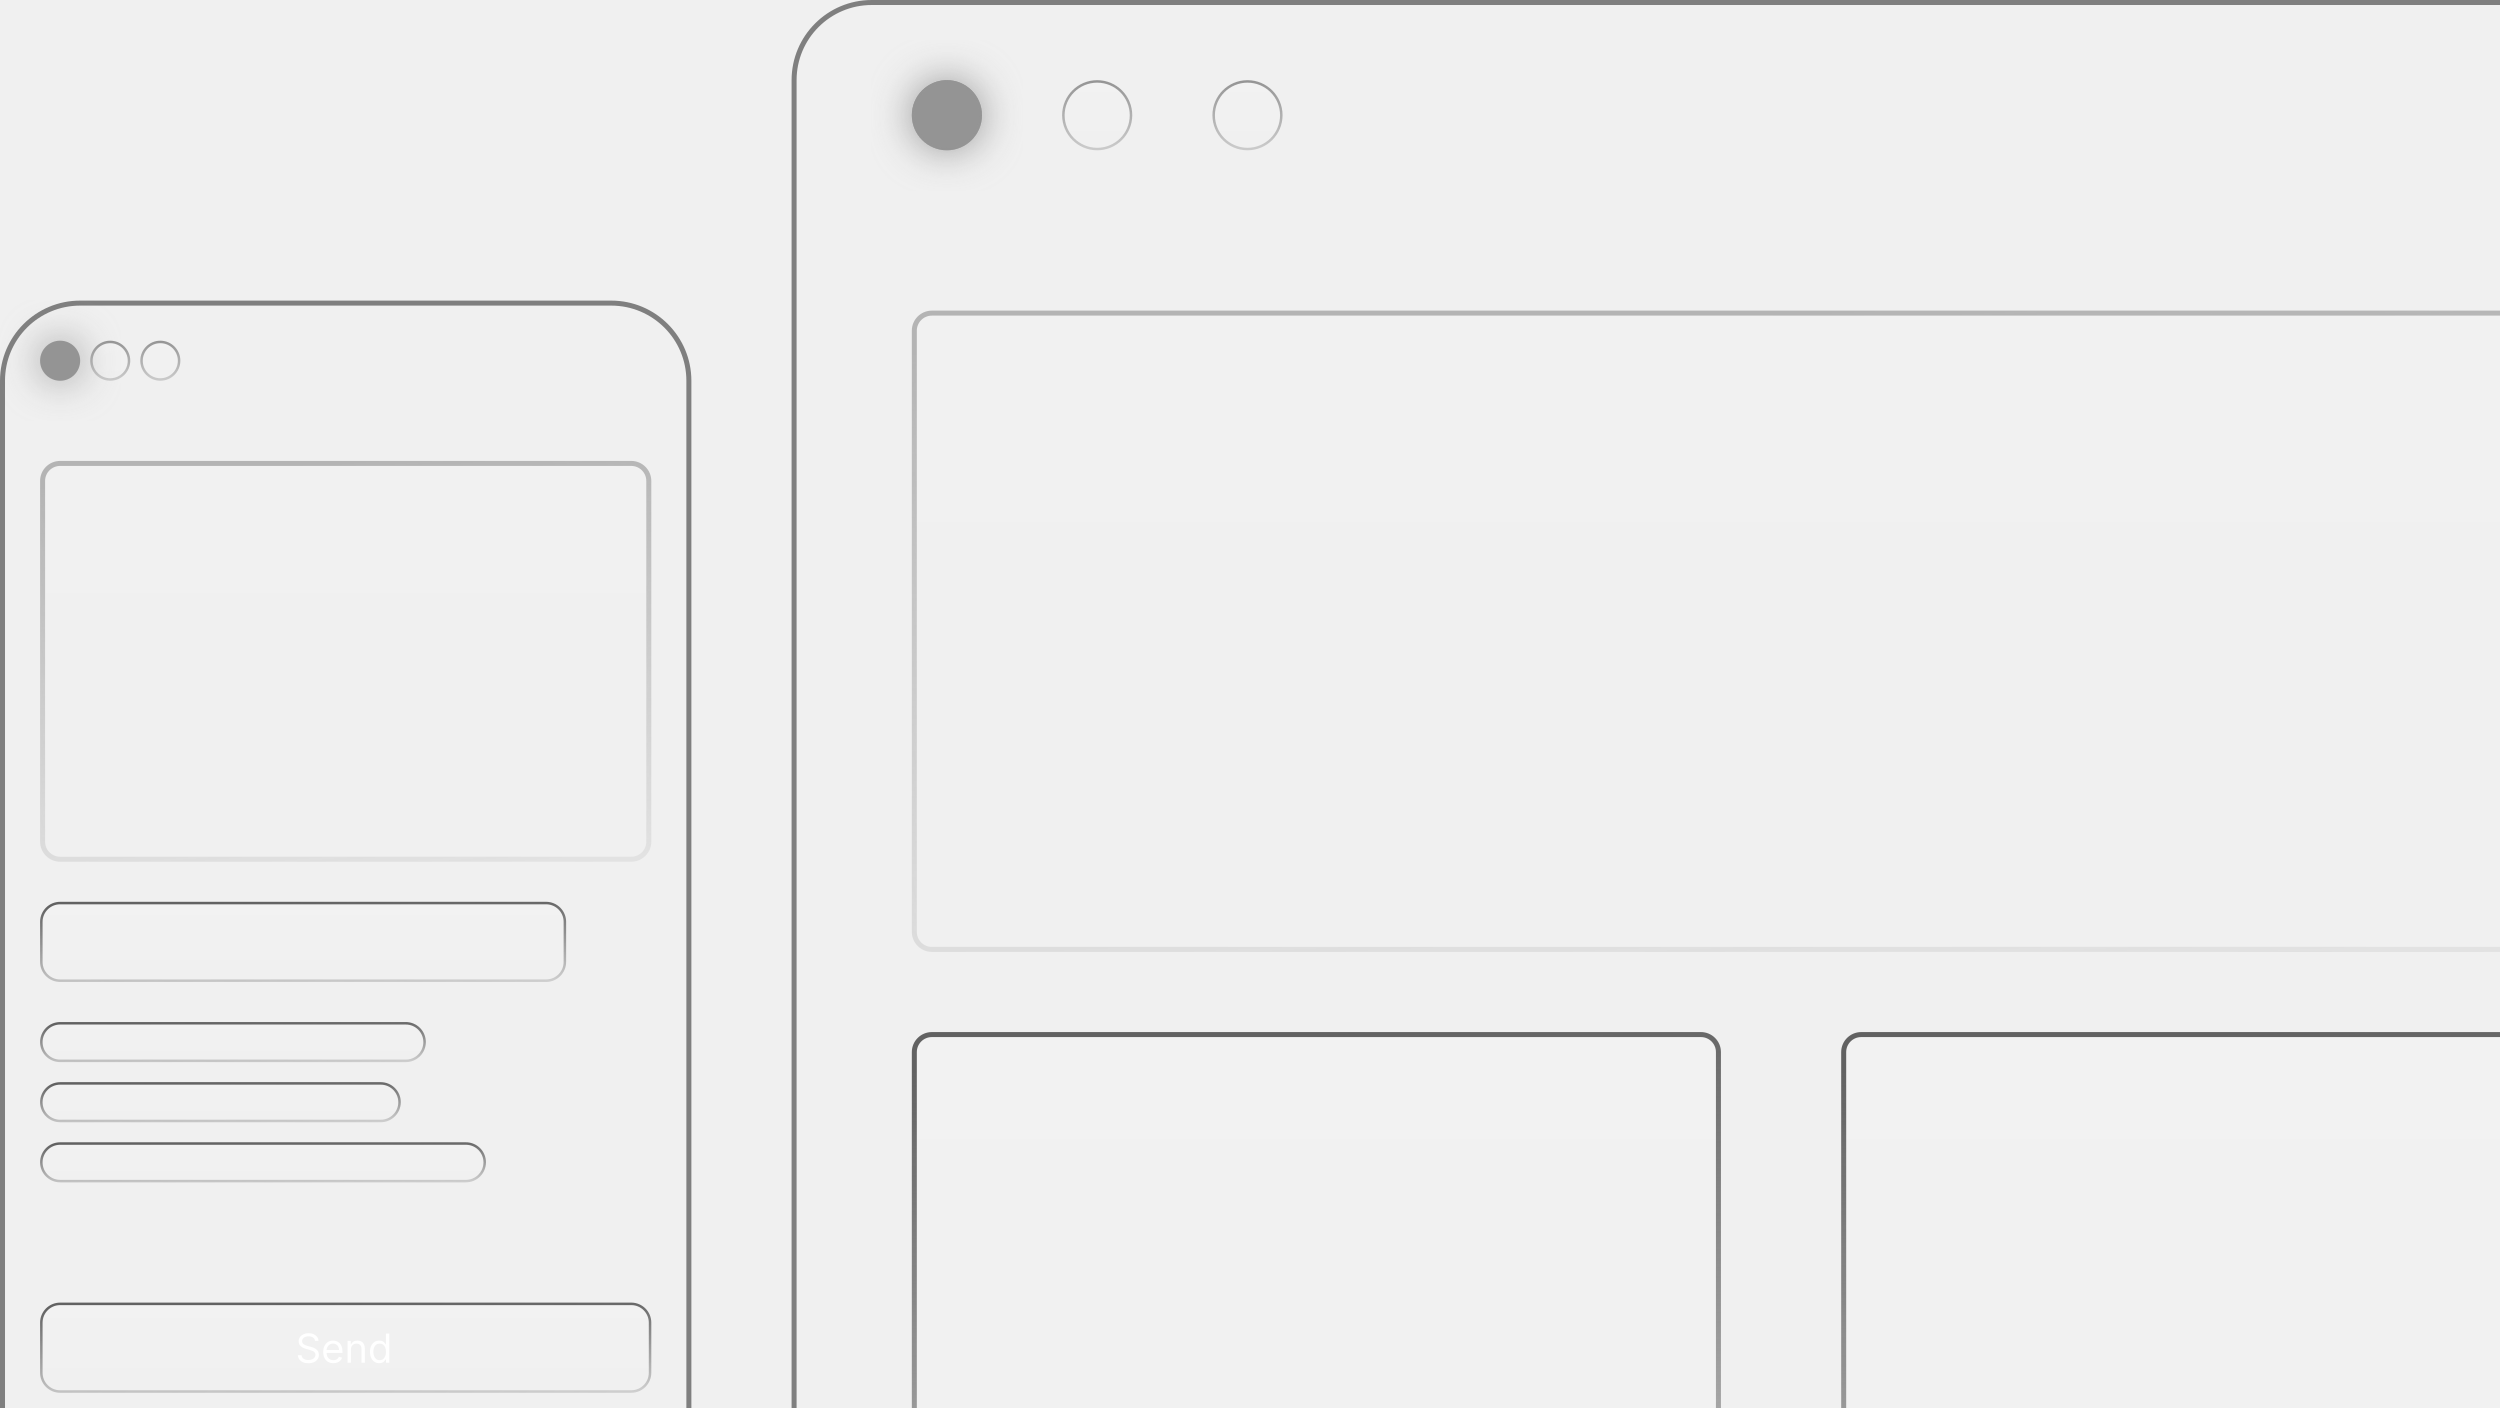
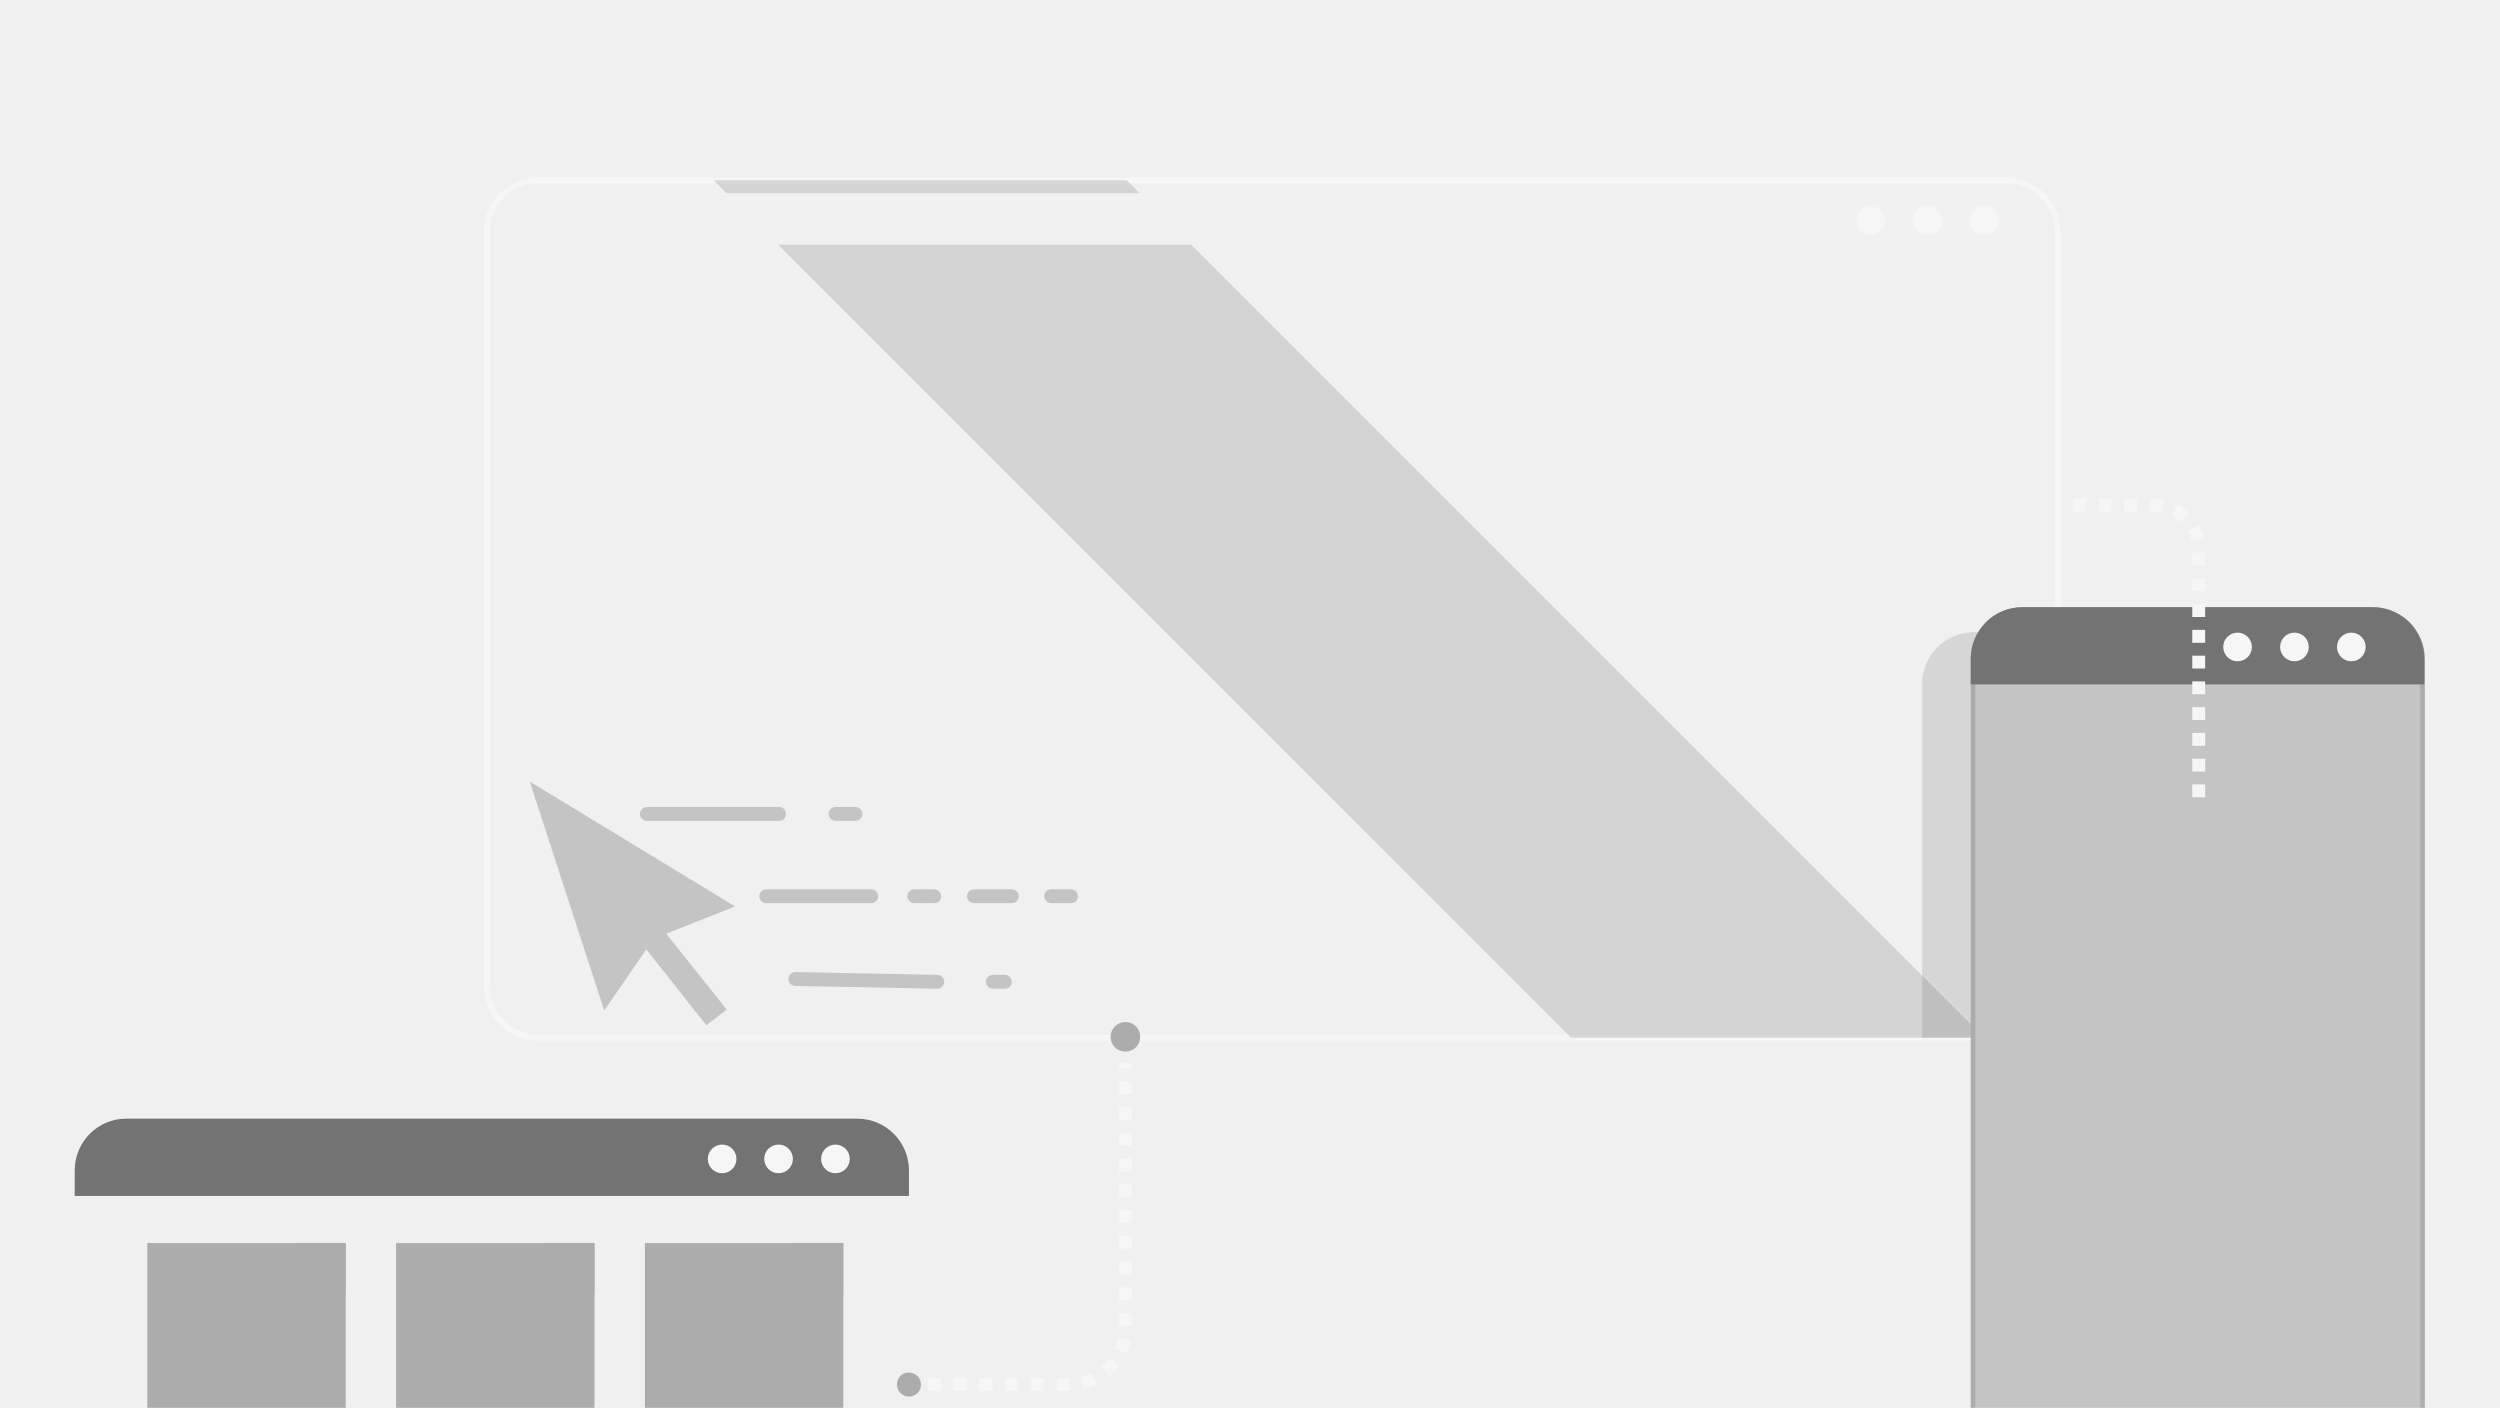
<svg xmlns="http://www.w3.org/2000/svg" width="499" height="281" viewBox="0 0 499 281" fill="none">
-   <rect x="0.5" y="60.5" width="137" height="273" rx="15.5" stroke="#7F7F7F" />
-   <g filter="url(#filter0_f_256_2691)">
-     <circle cx="12" cy="72" r="4" fill="#949494" />
-   </g>
-   <g filter="url(#filter1_b_256_2691)">
-     <circle cx="12" cy="72" r="4" fill="#949494" />
-   </g>
-   <g filter="url(#filter2_b_256_2691)">
-     <circle cx="22" cy="72" r="4" fill="url(#paint0_linear_256_2691)" fill-opacity="0.12" />
-     <circle cx="22" cy="72" r="3.75" stroke="url(#paint1_linear_256_2691)" stroke-width="0.5" />
-   </g>
-   <g filter="url(#filter3_b_256_2691)">
-     <circle cx="32" cy="72" r="4" fill="url(#paint2_linear_256_2691)" fill-opacity="0.12" />
-     <circle cx="32" cy="72" r="3.75" stroke="url(#paint3_linear_256_2691)" stroke-width="0.5" />
-   </g>
-   <rect opacity="0.42" x="8.5" y="92.5" width="121" height="79" rx="3.5" fill="url(#paint4_linear_256_2691)" fill-opacity="0.12" stroke="url(#paint5_linear_256_2691)" />
-   <rect x="8.25" y="180.25" width="104.5" height="15.5" rx="3.75" fill="url(#paint6_linear_256_2691)" fill-opacity="0.12" stroke="url(#paint7_linear_256_2691)" stroke-width="0.5" />
-   <rect x="8.25" y="204.25" width="76.5" height="7.5" rx="3.75" fill="url(#paint8_linear_256_2691)" fill-opacity="0.12" stroke="url(#paint9_linear_256_2691)" stroke-width="0.5" />
-   <rect x="8.25" y="216.25" width="71.5" height="7.5" rx="3.75" fill="url(#paint10_linear_256_2691)" fill-opacity="0.12" stroke="url(#paint11_linear_256_2691)" stroke-width="0.5" />
-   <rect x="8.25" y="228.25" width="88.5" height="7.5" rx="3.75" fill="url(#paint12_linear_256_2691)" fill-opacity="0.12" stroke="url(#paint13_linear_256_2691)" stroke-width="0.5" />
-   <rect x="8.25" y="260.25" width="121.5" height="17.5" rx="3.75" fill="url(#paint14_linear_256_2691)" fill-opacity="0.12" />
-   <rect x="8.25" y="260.25" width="121.5" height="17.5" rx="3.75" stroke="url(#paint15_linear_256_2691)" stroke-width="0.5" />
-   <path d="M62.886 267.636C62.852 267.348 62.714 267.125 62.472 266.966C62.229 266.807 61.932 266.727 61.58 266.727C61.322 266.727 61.097 266.769 60.903 266.852C60.712 266.936 60.562 267.05 60.455 267.196C60.349 267.342 60.295 267.508 60.295 267.693C60.295 267.848 60.332 267.982 60.406 268.094C60.482 268.204 60.579 268.295 60.696 268.369C60.813 268.441 60.937 268.501 61.065 268.548C61.194 268.594 61.312 268.631 61.42 268.659L62.011 268.818C62.163 268.858 62.331 268.913 62.517 268.983C62.705 269.053 62.883 269.149 63.054 269.27C63.226 269.389 63.368 269.543 63.48 269.73C63.592 269.918 63.648 270.148 63.648 270.42C63.648 270.735 63.565 271.019 63.401 271.273C63.238 271.527 62.999 271.728 62.685 271.878C62.372 272.027 61.992 272.102 61.545 272.102C61.129 272.102 60.768 272.035 60.463 271.901C60.16 271.766 59.921 271.579 59.747 271.338C59.575 271.098 59.477 270.818 59.455 270.5H60.182C60.201 270.72 60.275 270.902 60.403 271.045C60.534 271.187 60.699 271.294 60.898 271.364C61.099 271.432 61.314 271.466 61.545 271.466C61.814 271.466 62.056 271.422 62.27 271.335C62.484 271.246 62.653 271.123 62.778 270.966C62.903 270.807 62.966 270.621 62.966 270.409C62.966 270.216 62.912 270.059 62.804 269.938C62.696 269.816 62.554 269.718 62.378 269.642C62.202 269.566 62.011 269.5 61.807 269.443L61.091 269.239C60.636 269.108 60.276 268.921 60.011 268.679C59.746 268.437 59.614 268.119 59.614 267.727C59.614 267.402 59.702 267.117 59.878 266.875C60.056 266.631 60.294 266.441 60.594 266.307C60.895 266.17 61.231 266.102 61.602 266.102C61.977 266.102 62.311 266.17 62.602 266.304C62.894 266.437 63.125 266.618 63.295 266.849C63.468 267.08 63.559 267.343 63.568 267.636H62.886ZM66.545 272.091C66.124 272.091 65.762 271.998 65.457 271.812C65.154 271.625 64.92 271.364 64.755 271.028C64.592 270.691 64.511 270.299 64.511 269.852C64.511 269.405 64.592 269.011 64.755 268.67C64.92 268.328 65.149 268.061 65.442 267.869C65.738 267.676 66.083 267.58 66.477 267.58C66.704 267.58 66.928 267.617 67.15 267.693C67.371 267.769 67.573 267.892 67.755 268.062C67.937 268.231 68.082 268.455 68.19 268.733C68.298 269.011 68.352 269.354 68.352 269.761V270.045H64.988V269.466H67.67C67.67 269.22 67.621 269 67.522 268.807C67.425 268.614 67.287 268.461 67.107 268.349C66.929 268.238 66.719 268.182 66.477 268.182C66.21 268.182 65.978 268.248 65.783 268.381C65.59 268.511 65.442 268.682 65.337 268.892C65.233 269.102 65.181 269.328 65.181 269.568V269.955C65.181 270.284 65.238 270.563 65.352 270.793C65.467 271.02 65.627 271.193 65.832 271.312C66.036 271.43 66.274 271.489 66.545 271.489C66.721 271.489 66.88 271.464 67.022 271.415C67.166 271.364 67.29 271.288 67.394 271.188C67.498 271.085 67.579 270.958 67.636 270.807L68.283 270.989C68.215 271.208 68.101 271.402 67.94 271.568C67.779 271.733 67.58 271.862 67.343 271.955C67.106 272.045 66.84 272.091 66.545 272.091ZM70.042 269.375V272H69.371V267.636H70.019V268.318H70.076C70.178 268.097 70.334 267.919 70.542 267.784C70.75 267.648 71.019 267.58 71.349 267.58C71.644 267.58 71.903 267.64 72.124 267.761C72.346 267.881 72.518 268.062 72.641 268.307C72.764 268.549 72.826 268.856 72.826 269.227V272H72.156V269.273C72.156 268.93 72.067 268.663 71.888 268.472C71.71 268.278 71.466 268.182 71.156 268.182C70.942 268.182 70.75 268.228 70.582 268.321C70.415 268.414 70.283 268.549 70.187 268.727C70.09 268.905 70.042 269.121 70.042 269.375ZM75.699 272.091C75.335 272.091 75.014 271.999 74.736 271.815C74.457 271.63 74.24 271.368 74.082 271.031C73.925 270.692 73.847 270.292 73.847 269.83C73.847 269.371 73.925 268.973 74.082 268.636C74.24 268.299 74.458 268.039 74.739 267.855C75.019 267.671 75.343 267.58 75.71 267.58C75.994 267.58 76.219 267.627 76.383 267.722C76.55 267.814 76.677 267.92 76.764 268.04C76.853 268.157 76.922 268.254 76.972 268.33H77.028V266.182H77.699V272H77.051V271.33H76.972C76.922 271.409 76.852 271.509 76.761 271.631C76.671 271.75 76.541 271.857 76.372 271.952C76.204 272.045 75.979 272.091 75.699 272.091ZM75.79 271.489C76.059 271.489 76.286 271.419 76.472 271.278C76.657 271.136 76.798 270.94 76.895 270.69C76.992 270.438 77.04 270.148 77.04 269.818C77.04 269.492 76.992 269.207 76.898 268.963C76.803 268.717 76.663 268.526 76.477 268.389C76.292 268.251 76.062 268.182 75.79 268.182C75.506 268.182 75.269 268.255 75.079 268.401C74.892 268.545 74.751 268.741 74.656 268.989C74.563 269.235 74.517 269.511 74.517 269.818C74.517 270.129 74.564 270.411 74.659 270.665C74.756 270.917 74.898 271.117 75.085 271.267C75.275 271.415 75.51 271.489 75.79 271.489Z" fill="white" />
-   <g clip-path="url(#clip0_256_2691)">
-     <rect opacity="0.42" x="182.5" y="62.5" width="346" height="127" rx="3.5" fill="url(#paint16_linear_256_2691)" fill-opacity="0.12" stroke="url(#paint17_linear_256_2691)" />
-     <rect x="182.5" y="206.5" width="160.5" height="127" rx="3.5" fill="url(#paint18_linear_256_2691)" fill-opacity="0.12" stroke="url(#paint19_linear_256_2691)" />
-     <rect x="368" y="206.5" width="160.5" height="127" rx="3.5" fill="url(#paint20_linear_256_2691)" fill-opacity="0.12" stroke="url(#paint21_linear_256_2691)" />
-     <g filter="url(#filter4_f_256_2691)">
-       <circle cx="189" cy="23" r="7" fill="#949494" />
-     </g>
-     <g filter="url(#filter5_b_256_2691)">
-       <circle cx="189" cy="23" r="7" fill="#949494" />
-       <circle cx="189" cy="23" r="6.75" stroke="url(#paint22_linear_256_2691)" stroke-width="0.5" />
-     </g>
-     <g filter="url(#filter6_b_256_2691)">
-       <circle cx="219" cy="23" r="7" fill="url(#paint23_linear_256_2691)" fill-opacity="0.12" />
-       <circle cx="219" cy="23" r="6.75" stroke="url(#paint24_linear_256_2691)" stroke-width="0.5" />
-     </g>
-     <g filter="url(#filter7_b_256_2691)">
-       <circle cx="249" cy="23" r="7" fill="url(#paint25_linear_256_2691)" fill-opacity="0.12" />
-       <circle cx="249" cy="23" r="6.75" stroke="url(#paint26_linear_256_2691)" stroke-width="0.5" />
+   <g clip-path="url(#clip0_560_13845)">
+     <g opacity="0.6">
+       <path d="M97.152 46.338V196.795C97.152 198.179 97.429 199.471 97.89 200.671C99.367 204.456 103.152 207.133 107.49 207.133H400.372C406.095 207.133 410.71 202.517 410.71 196.795V46.338C410.71 40.615 406.095 36 400.372 36H107.49C101.767 36 97.152 40.615 97.152 46.338Z" stroke="#FAFAFA" stroke-width="1.177" stroke-miterlimit="10" />
+       <path opacity="0.639" d="M142.473 36L313.605 207.133H396.033L224.901 36H142.473Z" fill="#A6A6A6" />
+       <path d="M408.218 48.831V46.339C408.218 42.093 404.711 38.585 400.465 38.585H107.582C103.336 38.585 99.829 42.093 99.829 46.339V48.831H408.218Z" fill="#F2F2F2" />
+       <path opacity="0.21" d="M383.665 136.52V207.133H400.372C406.095 207.133 410.71 202.518 410.71 196.795V126.182H394.003C388.28 126.182 383.665 130.797 383.665 136.52Z" fill="#1F1F1F" />
+       <path d="M373.419 46.893C371.839 46.893 370.558 45.612 370.558 44.031C370.558 42.451 371.839 41.17 373.419 41.17C375 41.17 376.281 42.451 376.281 44.031C376.281 45.612 375 46.893 373.419 46.893Z" fill="#FAFAFA" />
+       <path d="M384.773 46.893C383.193 46.893 381.912 45.612 381.912 44.031C381.912 42.451 383.193 41.17 384.773 41.17C386.354 41.17 387.635 42.451 387.635 44.031C387.635 45.612 386.354 46.893 384.773 46.893Z" fill="#FAFAFA" />
+       <path d="M396.034 46.893C394.454 46.893 393.173 45.612 393.173 44.031C393.173 42.451 394.454 41.17 396.034 41.17C397.614 41.17 398.896 42.451 398.896 44.031C398.896 45.612 397.614 46.893 396.034 46.893Z" fill="#FAFAFA" />
+       <path d="M393.818 131.535V281.992C393.818 287.46 398.227 291.868 403.695 291.868H473.662C479.13 291.868 483.538 287.46 483.538 281.992V131.535C483.538 126.067 479.13 121.659 473.662 121.659H403.695C398.227 121.659 393.818 126.067 393.818 131.535Z" fill="#A6A6A6" stroke="#7F7F7F" stroke-width="0.923" />
+       <path d="M393.357 131.535V136.612H483.908V131.535C483.908 125.812 479.293 121.197 473.57 121.197H403.603C397.973 121.197 393.357 125.812 393.357 131.535Z" fill="#1F1F1F" />
+       <path d="M446.618 131.996C445.037 131.996 443.756 130.715 443.756 129.135C443.756 127.555 445.037 126.273 446.618 126.273C448.198 126.273 449.479 127.555 449.479 129.135C449.479 130.715 448.198 131.996 446.618 131.996Z" fill="#FAFAFA" />
+       <path d="M457.971 131.996C456.391 131.996 455.11 130.715 455.11 129.135C455.11 127.555 456.391 126.273 457.971 126.273C459.551 126.273 460.833 127.555 460.833 129.135C460.833 130.715 459.551 131.996 457.971 131.996Z" fill="#FAFAFA" />
+       <path d="M469.324 131.996C467.744 131.996 466.463 130.715 466.463 129.135C466.463 127.555 467.744 126.273 469.324 126.273C470.904 126.273 472.186 127.555 472.186 129.135C472.186 130.715 470.904 131.996 469.324 131.996Z" fill="#FAFAFA" />
+       <path opacity="0.71" d="M14.909 233.625V306.73C14.909 312.453 19.524 317.069 25.247 317.069H171.089C176.812 317.069 181.427 312.453 181.427 306.73V233.625C181.427 227.902 176.812 223.287 171.089 223.287H25.155C19.525 223.287 14.909 227.902 14.909 233.625Z" fill="#F2F2F2" />
+       <path d="M14.909 233.625V238.702H181.427V233.625C181.427 227.902 176.812 223.287 171.089 223.287H25.155C19.525 223.287 14.909 227.902 14.909 233.625Z" fill="#1F1F1F" />
+       <path d="M144.135 234.178C142.555 234.178 141.274 232.897 141.274 231.316C141.274 229.736 142.555 228.455 144.135 228.455C145.715 228.455 146.997 229.736 146.997 231.316C146.997 232.897 145.715 234.178 144.135 234.178Z" fill="#FAFAFA" />
+       <path d="M155.397 234.178C153.817 234.178 152.535 232.897 152.535 231.316C152.535 229.736 153.817 228.455 155.397 228.455C156.977 228.455 158.258 229.736 158.258 231.316C158.258 232.897 156.977 234.178 155.397 234.178Z" fill="#FAFAFA" />
+       <path d="M166.75 234.178C165.17 234.178 163.889 232.897 163.889 231.316C163.889 229.736 165.17 228.455 166.75 228.455C168.331 228.455 169.612 229.736 169.612 231.316C169.612 232.897 168.331 234.178 166.75 234.178Z" fill="#FAFAFA" />
+       <path d="M146.723 180.922L105.74 156L120.601 201.691L129 189.507L141 204.644L145.061 201.506L132.97 186.368L146.723 180.922Z" fill="#A6A6A6" />
+       <path d="M155.523 163.841H129.124C128.385 163.841 127.739 163.195 127.739 162.457C127.739 161.718 128.385 161.072 129.124 161.072H155.523C156.261 161.072 156.907 161.718 156.907 162.457C156.907 163.195 156.354 163.841 155.523 163.841Z" fill="#A6A6A6" />
+       <path d="M170.754 163.841H166.784C166.046 163.841 165.4 163.195 165.4 162.457C165.4 161.718 166.046 161.072 166.784 161.072H170.754C171.492 161.072 172.138 161.718 172.138 162.457C172.138 163.195 171.492 163.841 170.754 163.841Z" fill="#A6A6A6" />
+       <path d="M173.891 180.271H152.938C152.2 180.271 151.554 179.625 151.554 178.887C151.554 178.148 152.2 177.502 152.938 177.502H173.891C174.63 177.502 175.276 178.148 175.276 178.887C175.276 179.717 174.63 180.271 173.891 180.271Z" fill="#A6A6A6" />
+       <path d="M186.445 180.271H182.476C181.738 180.271 181.092 179.625 181.092 178.887C181.092 178.148 181.738 177.502 182.476 177.502H186.445C187.184 177.502 187.83 178.148 187.83 178.887C187.83 179.717 187.276 180.271 186.445 180.271Z" fill="#A6A6A6" />
+       <path d="M201.953 180.271H194.384C193.646 180.271 193 179.625 193 178.887C193 178.148 193.646 177.502 194.384 177.502H201.953C202.692 177.502 203.338 178.148 203.338 178.887C203.338 179.717 202.692 180.271 201.953 180.271Z" fill="#A6A6A6" />
+       <path d="M213.768 180.271H209.799C209.06 180.271 208.414 179.625 208.414 178.887C208.414 178.148 209.06 177.502 209.799 177.502H213.768C214.506 177.502 215.152 178.148 215.152 178.887C215.152 179.717 214.598 180.271 213.768 180.271Z" fill="#A6A6A6" />
+       <path d="M187.091 197.347L158.753 196.794C158.015 196.794 157.369 196.147 157.369 195.409C157.369 194.671 158.015 194.024 158.753 194.024L187.091 194.578C187.829 194.578 188.475 195.224 188.475 195.963C188.475 196.701 187.829 197.347 187.091 197.347Z" fill="#A6A6A6" />
+       <path d="M200.567 197.347H198.167C197.429 197.347 196.783 196.701 196.783 195.963C196.783 195.224 197.429 194.578 198.167 194.578H200.567C201.306 194.578 201.952 195.224 201.952 195.963C201.952 196.701 201.398 197.347 200.567 197.347Z" fill="#A6A6A6" />
+       <path d="M185.211 276.362H213.364C219.548 276.362 224.625 271.285 224.625 265.1V212.21" stroke="#FAFAFA" stroke-width="2.574" stroke-miterlimit="10" stroke-dasharray="2.57 2.57" />
+       <path d="M438.864 159.137V109.662C438.864 104.769 434.895 100.8 430.003 100.8H410.895" stroke="#FAFAFA" stroke-width="2.574" stroke-miterlimit="10" stroke-dasharray="2.57 2.57" />
+       <path d="M438.955 167.077C437.273 167.077 435.909 165.713 435.909 164.031C435.909 162.349 437.273 160.985 438.955 160.985C440.638 160.985 442.001 162.349 442.001 164.031C442.001 165.713 440.638 167.077 438.955 167.077Z" fill="#A6A6A6" />
+       <path d="M221.672 206.948C221.672 208.609 222.964 209.902 224.625 209.902C226.287 209.902 227.579 208.609 227.579 206.948C227.579 205.286 226.287 203.994 224.625 203.994C222.964 203.994 221.672 205.379 221.672 206.948Z" fill="#7F7F7F" />
+       <path d="M179.027 276.36C179.027 277.745 180.134 278.76 181.427 278.76C182.811 278.76 183.827 277.653 183.827 276.36C183.827 274.976 182.719 273.96 181.427 273.96C180.134 273.868 179.027 274.976 179.027 276.36Z" fill="#7F7F7F" />
+       <path d="M128.721 248.118H168.32V302.855H128.721V248.118Z" fill="#7F7F7F" />
+       <path d="M157.982 248.118H168.32V258.456L157.982 248.118Z" fill="#7F7F7F" />
+       <path d="M137.029 254.303H160.013V255.595H137.029V254.303Z" fill="#7F7F7F" />
+       <path d="M137.029 257.995H160.013V259.287H137.029V257.995Z" fill="#7F7F7F" />
+       <path d="M137.029 261.687H160.013V262.979H137.029V261.687Z" fill="#7F7F7F" />
+       <path d="M137.029 265.286H160.013V266.578H137.029V265.286Z" fill="#7F7F7F" />
+       <path d="M137.029 268.979H160.013V270.272H137.029V268.979Z" fill="#7F7F7F" />
+       <path d="M137.029 272.671H160.013V273.963H137.029V272.671Z" fill="#7F7F7F" />
+       <path d="M137.029 276.364H160.013V277.657H137.029V276.364Z" fill="#7F7F7F" />
+       <path d="M137.029 280.057H160.013V281.349H137.029V280.057Z" fill="#7F7F7F" />
+       <path d="M79.061 248.118H118.66V302.855H79.061V248.118Z" fill="#7F7F7F" />
+       <path d="M108.322 248.118H118.66V258.456L108.322 248.118Z" fill="#7F7F7F" />
+       <path d="M87.275 254.303H110.259V255.595H87.275V254.303Z" fill="#7F7F7F" />
+       <path d="M87.275 257.995H110.259V259.287H87.275V257.995Z" fill="#7F7F7F" />
+       <path d="M87.275 261.687H110.259V262.979H87.275V261.687Z" fill="#7F7F7F" />
+       <path d="M87.275 265.286H110.259V266.578H87.275V265.286Z" fill="#7F7F7F" />
+       <path d="M87.275 268.979H110.259V270.272H87.275V268.979Z" fill="#7F7F7F" />
+       <path d="M87.275 272.671H110.259V273.963H87.275V272.671Z" fill="#7F7F7F" />
+       <path d="M87.275 276.364H110.259V277.657H87.275V276.364Z" fill="#7F7F7F" />
+       <path d="M87.275 280.057H110.259V281.349H87.275V280.057Z" fill="#7F7F7F" />
+       <path d="M29.4 248.118H68.999V302.855H29.4V248.118Z" fill="#7F7F7F" />
+       <path d="M58.569 248.118H68.999V258.456L58.569 248.118Z" fill="#7F7F7F" />
+       <path d="M37.616 254.303H60.6V255.595H37.616V254.303Z" fill="#7F7F7F" />
+       <path d="M37.616 257.995H60.6V259.287H37.616V257.995Z" fill="#7F7F7F" />
+       <path d="M37.616 261.687H60.6V262.979H37.616V261.687Z" fill="#7F7F7F" />
+       <path d="M37.616 265.286H60.6V266.578H37.616V265.286Z" fill="#7F7F7F" />
+       <path d="M37.616 268.979H60.6V270.272H37.616V268.979Z" fill="#7F7F7F" />
+       <path d="M37.616 272.671H60.6V273.963H37.616V272.671Z" fill="#7F7F7F" />
+       <path d="M37.616 276.364H60.6V277.657H37.616V276.364Z" fill="#7F7F7F" />
+       <path d="M37.616 280.057H60.6V281.349H37.616V280.057Z" fill="#7F7F7F" />
    </g>
  </g>
-   <rect x="158.5" y="0.5" width="394" height="333" rx="15.5" stroke="#7F7F7F" />
  <defs>
-     <filter id="filter0_f_256_2691" x="0" y="60" width="24" height="24" filterUnits="userSpaceOnUse" color-interpolation-filters="sRGB">
-       <feFlood flood-opacity="0" result="BackgroundImageFix" />
-       <feBlend mode="normal" in="SourceGraphic" in2="BackgroundImageFix" result="shape" />
-       <feGaussianBlur stdDeviation="4" result="effect1_foregroundBlur_256_2691" />
-     </filter>
-     <filter id="filter1_b_256_2691" x="-1.182" y="58.818" width="26.365" height="26.365" filterUnits="userSpaceOnUse" color-interpolation-filters="sRGB">
-       <feFlood flood-opacity="0" result="BackgroundImageFix" />
-       <feGaussianBlur in="BackgroundImageFix" stdDeviation="4.591" />
-       <feComposite in2="SourceAlpha" operator="in" result="effect1_backgroundBlur_256_2691" />
-       <feBlend mode="normal" in="SourceGraphic" in2="effect1_backgroundBlur_256_2691" result="shape" />
-     </filter>
-     <filter id="filter2_b_256_2691" x="8.818" y="58.818" width="26.365" height="26.365" filterUnits="userSpaceOnUse" color-interpolation-filters="sRGB">
-       <feFlood flood-opacity="0" result="BackgroundImageFix" />
-       <feGaussianBlur in="BackgroundImageFix" stdDeviation="4.591" />
-       <feComposite in2="SourceAlpha" operator="in" result="effect1_backgroundBlur_256_2691" />
-       <feBlend mode="normal" in="SourceGraphic" in2="effect1_backgroundBlur_256_2691" result="shape" />
-     </filter>
-     <filter id="filter3_b_256_2691" x="18.818" y="58.818" width="26.365" height="26.365" filterUnits="userSpaceOnUse" color-interpolation-filters="sRGB">
-       <feFlood flood-opacity="0" result="BackgroundImageFix" />
-       <feGaussianBlur in="BackgroundImageFix" stdDeviation="4.591" />
-       <feComposite in2="SourceAlpha" operator="in" result="effect1_backgroundBlur_256_2691" />
-       <feBlend mode="normal" in="SourceGraphic" in2="effect1_backgroundBlur_256_2691" result="shape" />
-     </filter>
-     <filter id="filter4_f_256_2691" x="174" y="8" width="30" height="30" filterUnits="userSpaceOnUse" color-interpolation-filters="sRGB">
-       <feFlood flood-opacity="0" result="BackgroundImageFix" />
-       <feBlend mode="normal" in="SourceGraphic" in2="BackgroundImageFix" result="shape" />
-       <feGaussianBlur stdDeviation="4" result="effect1_foregroundBlur_256_2691" />
-     </filter>
-     <filter id="filter5_b_256_2691" x="172.818" y="6.818" width="32.365" height="32.365" filterUnits="userSpaceOnUse" color-interpolation-filters="sRGB">
-       <feFlood flood-opacity="0" result="BackgroundImageFix" />
-       <feGaussianBlur in="BackgroundImageFix" stdDeviation="4.591" />
-       <feComposite in2="SourceAlpha" operator="in" result="effect1_backgroundBlur_256_2691" />
-       <feBlend mode="normal" in="SourceGraphic" in2="effect1_backgroundBlur_256_2691" result="shape" />
-     </filter>
-     <filter id="filter6_b_256_2691" x="202.818" y="6.818" width="32.365" height="32.365" filterUnits="userSpaceOnUse" color-interpolation-filters="sRGB">
-       <feFlood flood-opacity="0" result="BackgroundImageFix" />
-       <feGaussianBlur in="BackgroundImageFix" stdDeviation="4.591" />
-       <feComposite in2="SourceAlpha" operator="in" result="effect1_backgroundBlur_256_2691" />
-       <feBlend mode="normal" in="SourceGraphic" in2="effect1_backgroundBlur_256_2691" result="shape" />
-     </filter>
-     <filter id="filter7_b_256_2691" x="232.818" y="6.818" width="32.365" height="32.365" filterUnits="userSpaceOnUse" color-interpolation-filters="sRGB">
-       <feFlood flood-opacity="0" result="BackgroundImageFix" />
-       <feGaussianBlur in="BackgroundImageFix" stdDeviation="4.591" />
-       <feComposite in2="SourceAlpha" operator="in" result="effect1_backgroundBlur_256_2691" />
-       <feBlend mode="normal" in="SourceGraphic" in2="effect1_backgroundBlur_256_2691" result="shape" />
-     </filter>
-     <linearGradient id="paint0_linear_256_2691" x1="22" y1="68" x2="22" y2="76" gradientUnits="userSpaceOnUse">
-       <stop stop-color="white" />
-       <stop offset="1" stop-color="white" stop-opacity="0" />
-     </linearGradient>
-     <linearGradient id="paint1_linear_256_2691" x1="22" y1="68" x2="22" y2="76" gradientUnits="userSpaceOnUse">
-       <stop stop-color="#949494" />
-       <stop offset="1" stop-color="#949494" stop-opacity="0.4" />
-     </linearGradient>
-     <linearGradient id="paint2_linear_256_2691" x1="32" y1="68" x2="32" y2="76" gradientUnits="userSpaceOnUse">
-       <stop stop-color="white" />
-       <stop offset="1" stop-color="white" stop-opacity="0" />
-     </linearGradient>
-     <linearGradient id="paint3_linear_256_2691" x1="32" y1="68" x2="32" y2="76" gradientUnits="userSpaceOnUse">
-       <stop stop-color="#949494" />
-       <stop offset="1" stop-color="#949494" stop-opacity="0.4" />
-     </linearGradient>
-     <linearGradient id="paint4_linear_256_2691" x1="69" y1="92" x2="69" y2="172" gradientUnits="userSpaceOnUse">
-       <stop stop-color="white" />
-       <stop offset="1" stop-color="white" stop-opacity="0" />
-     </linearGradient>
-     <linearGradient id="paint5_linear_256_2691" x1="69" y1="92" x2="77.86" y2="201.339" gradientUnits="userSpaceOnUse">
-       <stop stop-color="#626262" />
-       <stop offset="1" stop-color="#626262" stop-opacity="0" />
-     </linearGradient>
-     <linearGradient id="paint6_linear_256_2691" x1="60.5" y1="180" x2="60.5" y2="196" gradientUnits="userSpaceOnUse">
-       <stop stop-color="white" />
-       <stop offset="1" stop-color="white" stop-opacity="0" />
-     </linearGradient>
-     <linearGradient id="paint7_linear_256_2691" x1="60.5" y1="180" x2="60.914" y2="202.004" gradientUnits="userSpaceOnUse">
-       <stop stop-color="#626262" />
-       <stop offset="1" stop-color="#626262" stop-opacity="0" />
-     </linearGradient>
-     <linearGradient id="paint8_linear_256_2691" x1="46.5" y1="204" x2="46.5" y2="212" gradientUnits="userSpaceOnUse">
-       <stop stop-color="white" />
-       <stop offset="1" stop-color="white" stop-opacity="0" />
-     </linearGradient>
-     <linearGradient id="paint9_linear_256_2691" x1="46.5" y1="204" x2="46.641" y2="215.004" gradientUnits="userSpaceOnUse">
-       <stop stop-color="#626262" />
-       <stop offset="1" stop-color="#626262" stop-opacity="0" />
-     </linearGradient>
-     <linearGradient id="paint10_linear_256_2691" x1="44" y1="216" x2="44" y2="224" gradientUnits="userSpaceOnUse">
-       <stop stop-color="white" />
-       <stop offset="1" stop-color="white" stop-opacity="0" />
-     </linearGradient>
-     <linearGradient id="paint11_linear_256_2691" x1="44" y1="216" x2="44.151" y2="227.004" gradientUnits="userSpaceOnUse">
-       <stop stop-color="#626262" />
-       <stop offset="1" stop-color="#626262" stop-opacity="0" />
-     </linearGradient>
-     <linearGradient id="paint12_linear_256_2691" x1="52.5" y1="228" x2="52.5" y2="236" gradientUnits="userSpaceOnUse">
-       <stop stop-color="white" />
-       <stop offset="1" stop-color="white" stop-opacity="0" />
-     </linearGradient>
-     <linearGradient id="paint13_linear_256_2691" x1="52.5" y1="228" x2="52.622" y2="239.004" gradientUnits="userSpaceOnUse">
-       <stop stop-color="#626262" />
-       <stop offset="1" stop-color="#626262" stop-opacity="0" />
-     </linearGradient>
-     <linearGradient id="paint14_linear_256_2691" x1="69" y1="260" x2="69" y2="278" gradientUnits="userSpaceOnUse">
-       <stop stop-color="white" />
-       <stop offset="1" stop-color="white" stop-opacity="0" />
-     </linearGradient>
-     <linearGradient id="paint15_linear_256_2691" x1="69" y1="260" x2="69.451" y2="284.755" gradientUnits="userSpaceOnUse">
-       <stop stop-color="#626262" />
-       <stop offset="1" stop-color="#626262" stop-opacity="0" />
-     </linearGradient>
-     <linearGradient id="paint16_linear_256_2691" x1="355.5" y1="62" x2="355.5" y2="190" gradientUnits="userSpaceOnUse">
-       <stop stop-color="white" />
-       <stop offset="1" stop-color="white" stop-opacity="0" />
-     </linearGradient>
-     <linearGradient id="paint17_linear_256_2691" x1="355.5" y1="62" x2="363.511" y2="237.726" gradientUnits="userSpaceOnUse">
-       <stop stop-color="#626262" />
-       <stop offset="1" stop-color="#626262" stop-opacity="0" />
-     </linearGradient>
-     <linearGradient id="paint18_linear_256_2691" x1="262.75" y1="206" x2="262.75" y2="334" gradientUnits="userSpaceOnUse">
-       <stop stop-color="white" />
-       <stop offset="1" stop-color="white" stop-opacity="0" />
-     </linearGradient>
-     <linearGradient id="paint19_linear_256_2691" x1="262.75" y1="206" x2="279.833" y2="380.418" gradientUnits="userSpaceOnUse">
-       <stop stop-color="#626262" />
-       <stop offset="1" stop-color="#626262" stop-opacity="0" />
-     </linearGradient>
-     <linearGradient id="paint20_linear_256_2691" x1="448.25" y1="206" x2="448.25" y2="334" gradientUnits="userSpaceOnUse">
-       <stop stop-color="white" />
-       <stop offset="1" stop-color="white" stop-opacity="0" />
-     </linearGradient>
-     <linearGradient id="paint21_linear_256_2691" x1="448.25" y1="206" x2="465.333" y2="380.418" gradientUnits="userSpaceOnUse">
-       <stop stop-color="#626262" />
-       <stop offset="1" stop-color="#626262" stop-opacity="0" />
-     </linearGradient>
-     <linearGradient id="paint22_linear_256_2691" x1="189" y1="16" x2="189" y2="30" gradientUnits="userSpaceOnUse">
-       <stop stop-color="#949494" />
-       <stop offset="1" stop-color="#949494" stop-opacity="0.4" />
-     </linearGradient>
-     <linearGradient id="paint23_linear_256_2691" x1="219" y1="16" x2="219" y2="30" gradientUnits="userSpaceOnUse">
-       <stop stop-color="white" />
-       <stop offset="1" stop-color="white" stop-opacity="0" />
-     </linearGradient>
-     <linearGradient id="paint24_linear_256_2691" x1="219" y1="16" x2="219" y2="30" gradientUnits="userSpaceOnUse">
-       <stop stop-color="#949494" />
-       <stop offset="1" stop-color="#949494" stop-opacity="0.4" />
-     </linearGradient>
-     <linearGradient id="paint25_linear_256_2691" x1="249" y1="16" x2="249" y2="30" gradientUnits="userSpaceOnUse">
-       <stop stop-color="white" />
-       <stop offset="1" stop-color="white" stop-opacity="0" />
-     </linearGradient>
-     <linearGradient id="paint26_linear_256_2691" x1="249" y1="16" x2="249" y2="30" gradientUnits="userSpaceOnUse">
-       <stop stop-color="#949494" />
-       <stop offset="1" stop-color="#949494" stop-opacity="0.4" />
-     </linearGradient>
-     <clipPath id="clip0_256_2691">
-       <rect x="158" width="395" height="334" rx="16" fill="white" />
+     <clipPath id="clip0_560_13845">
+       <rect width="499" height="281" fill="white" />
    </clipPath>
  </defs>
</svg>
